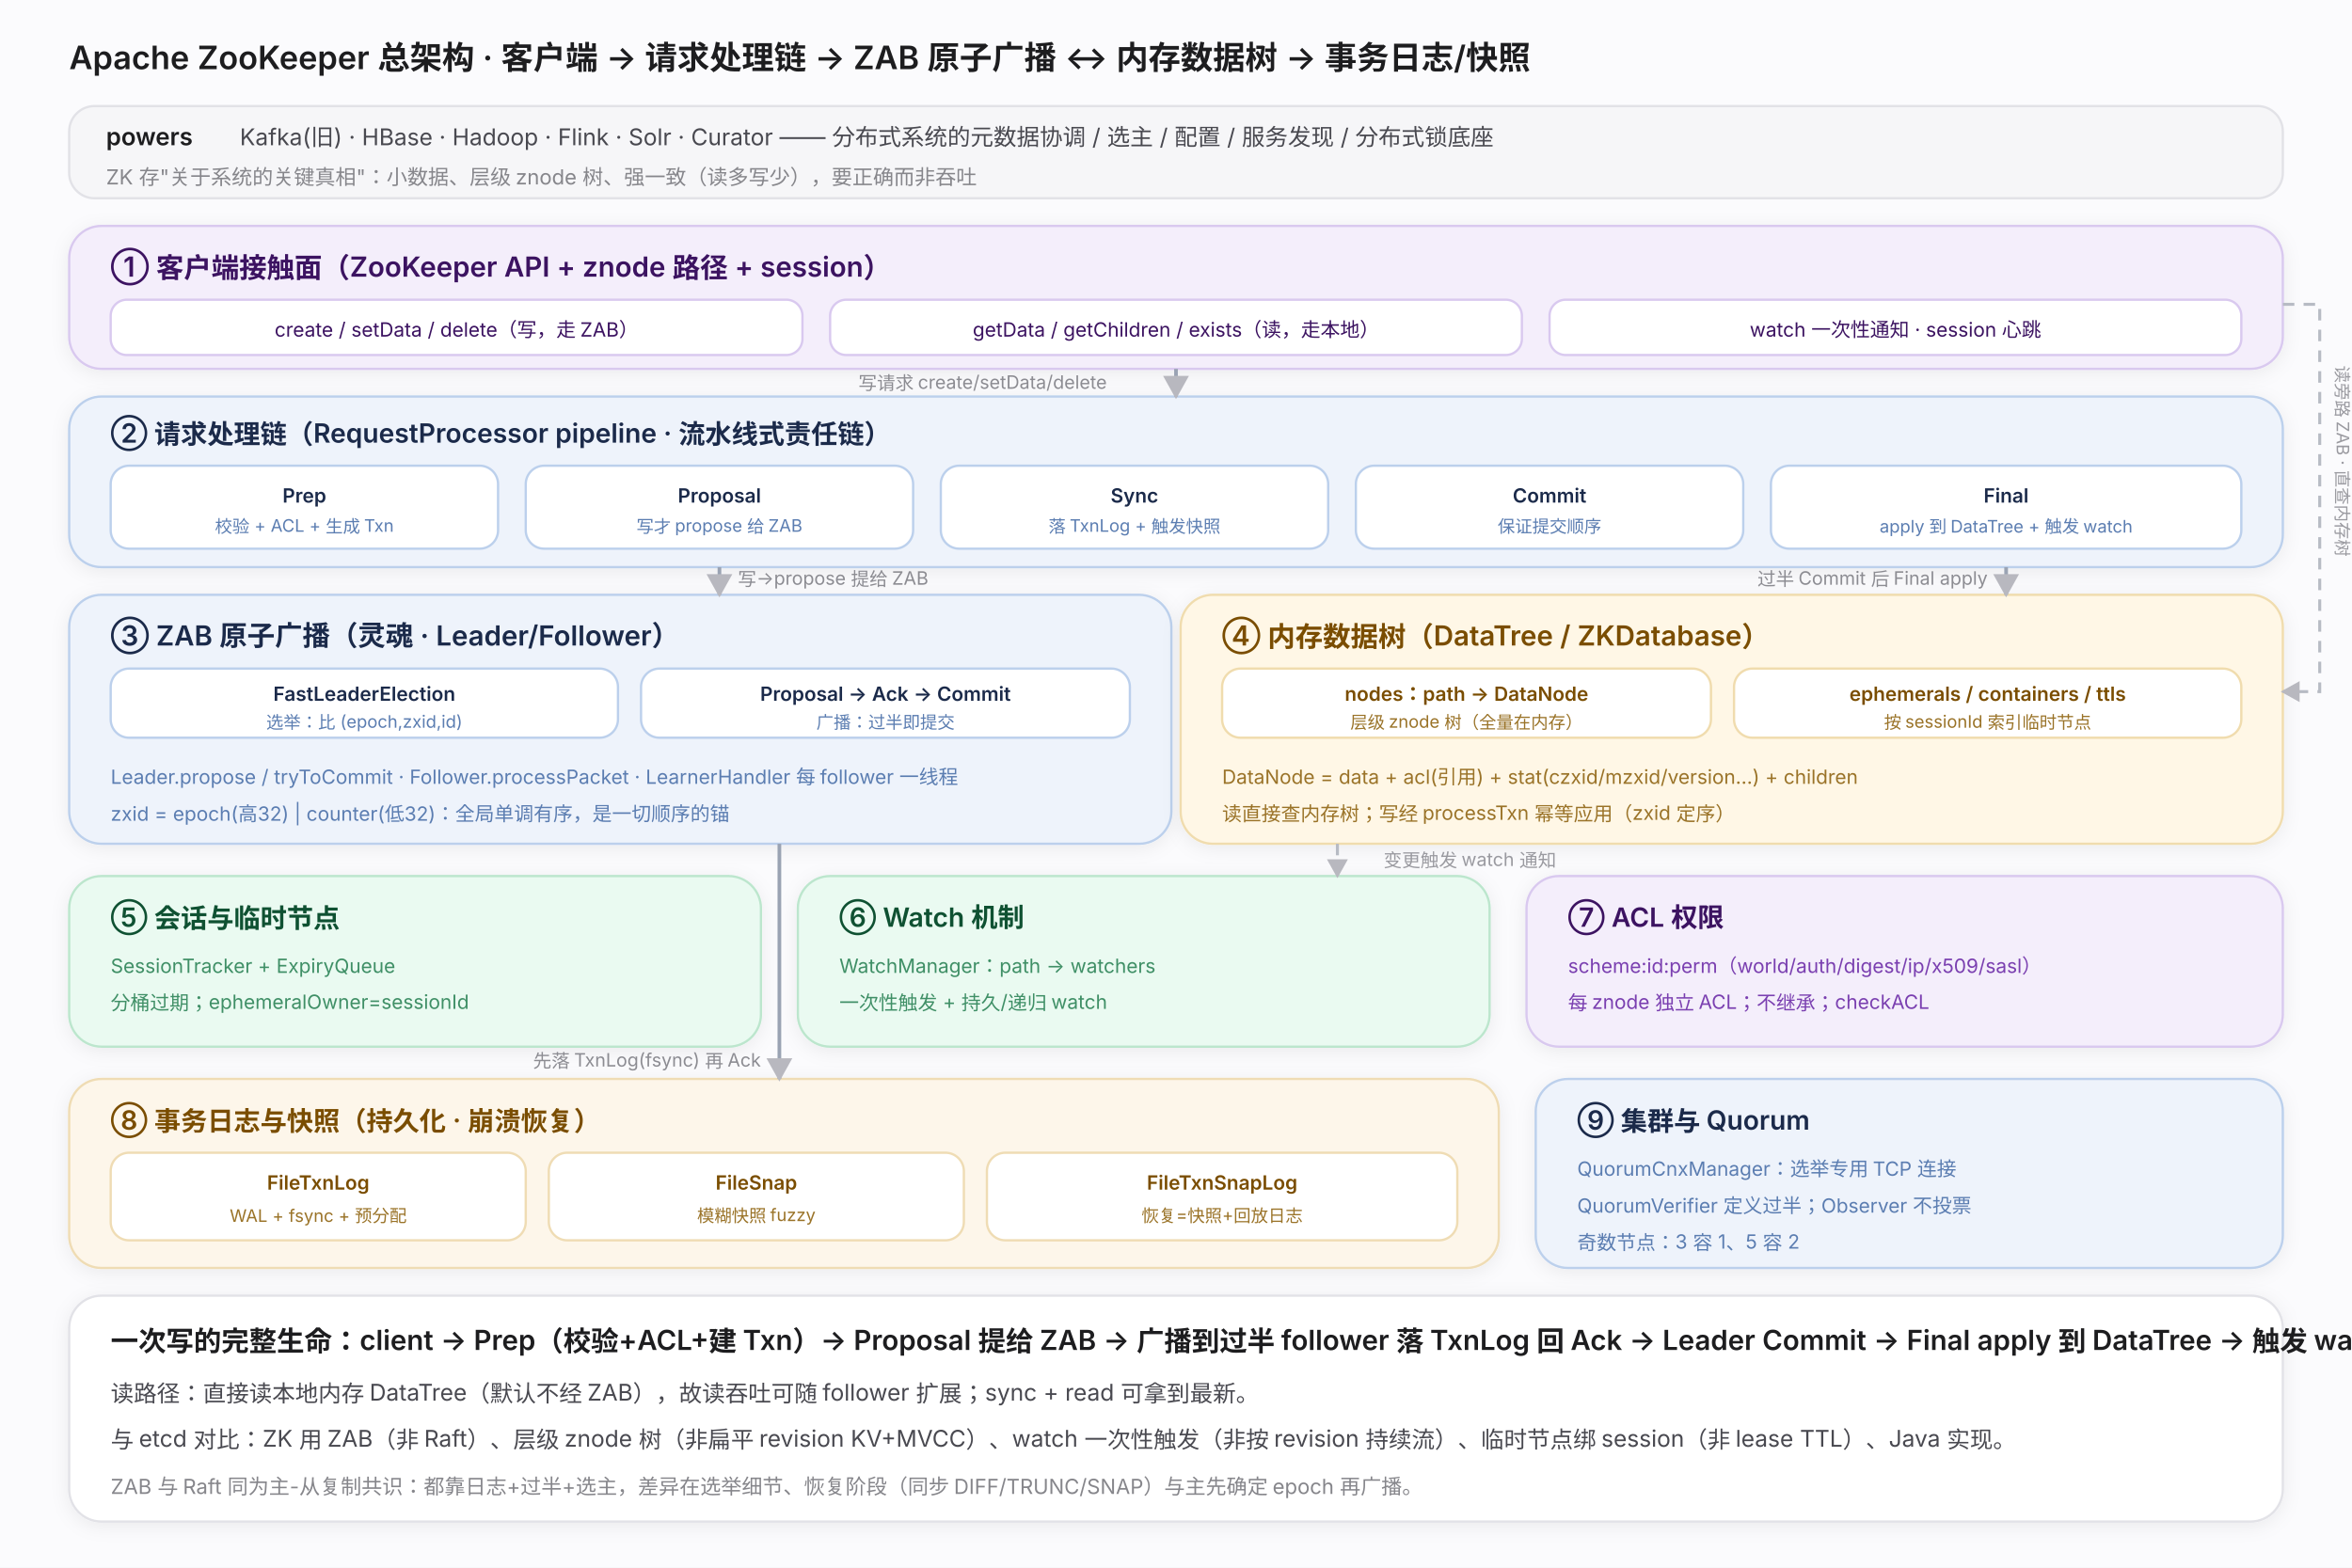
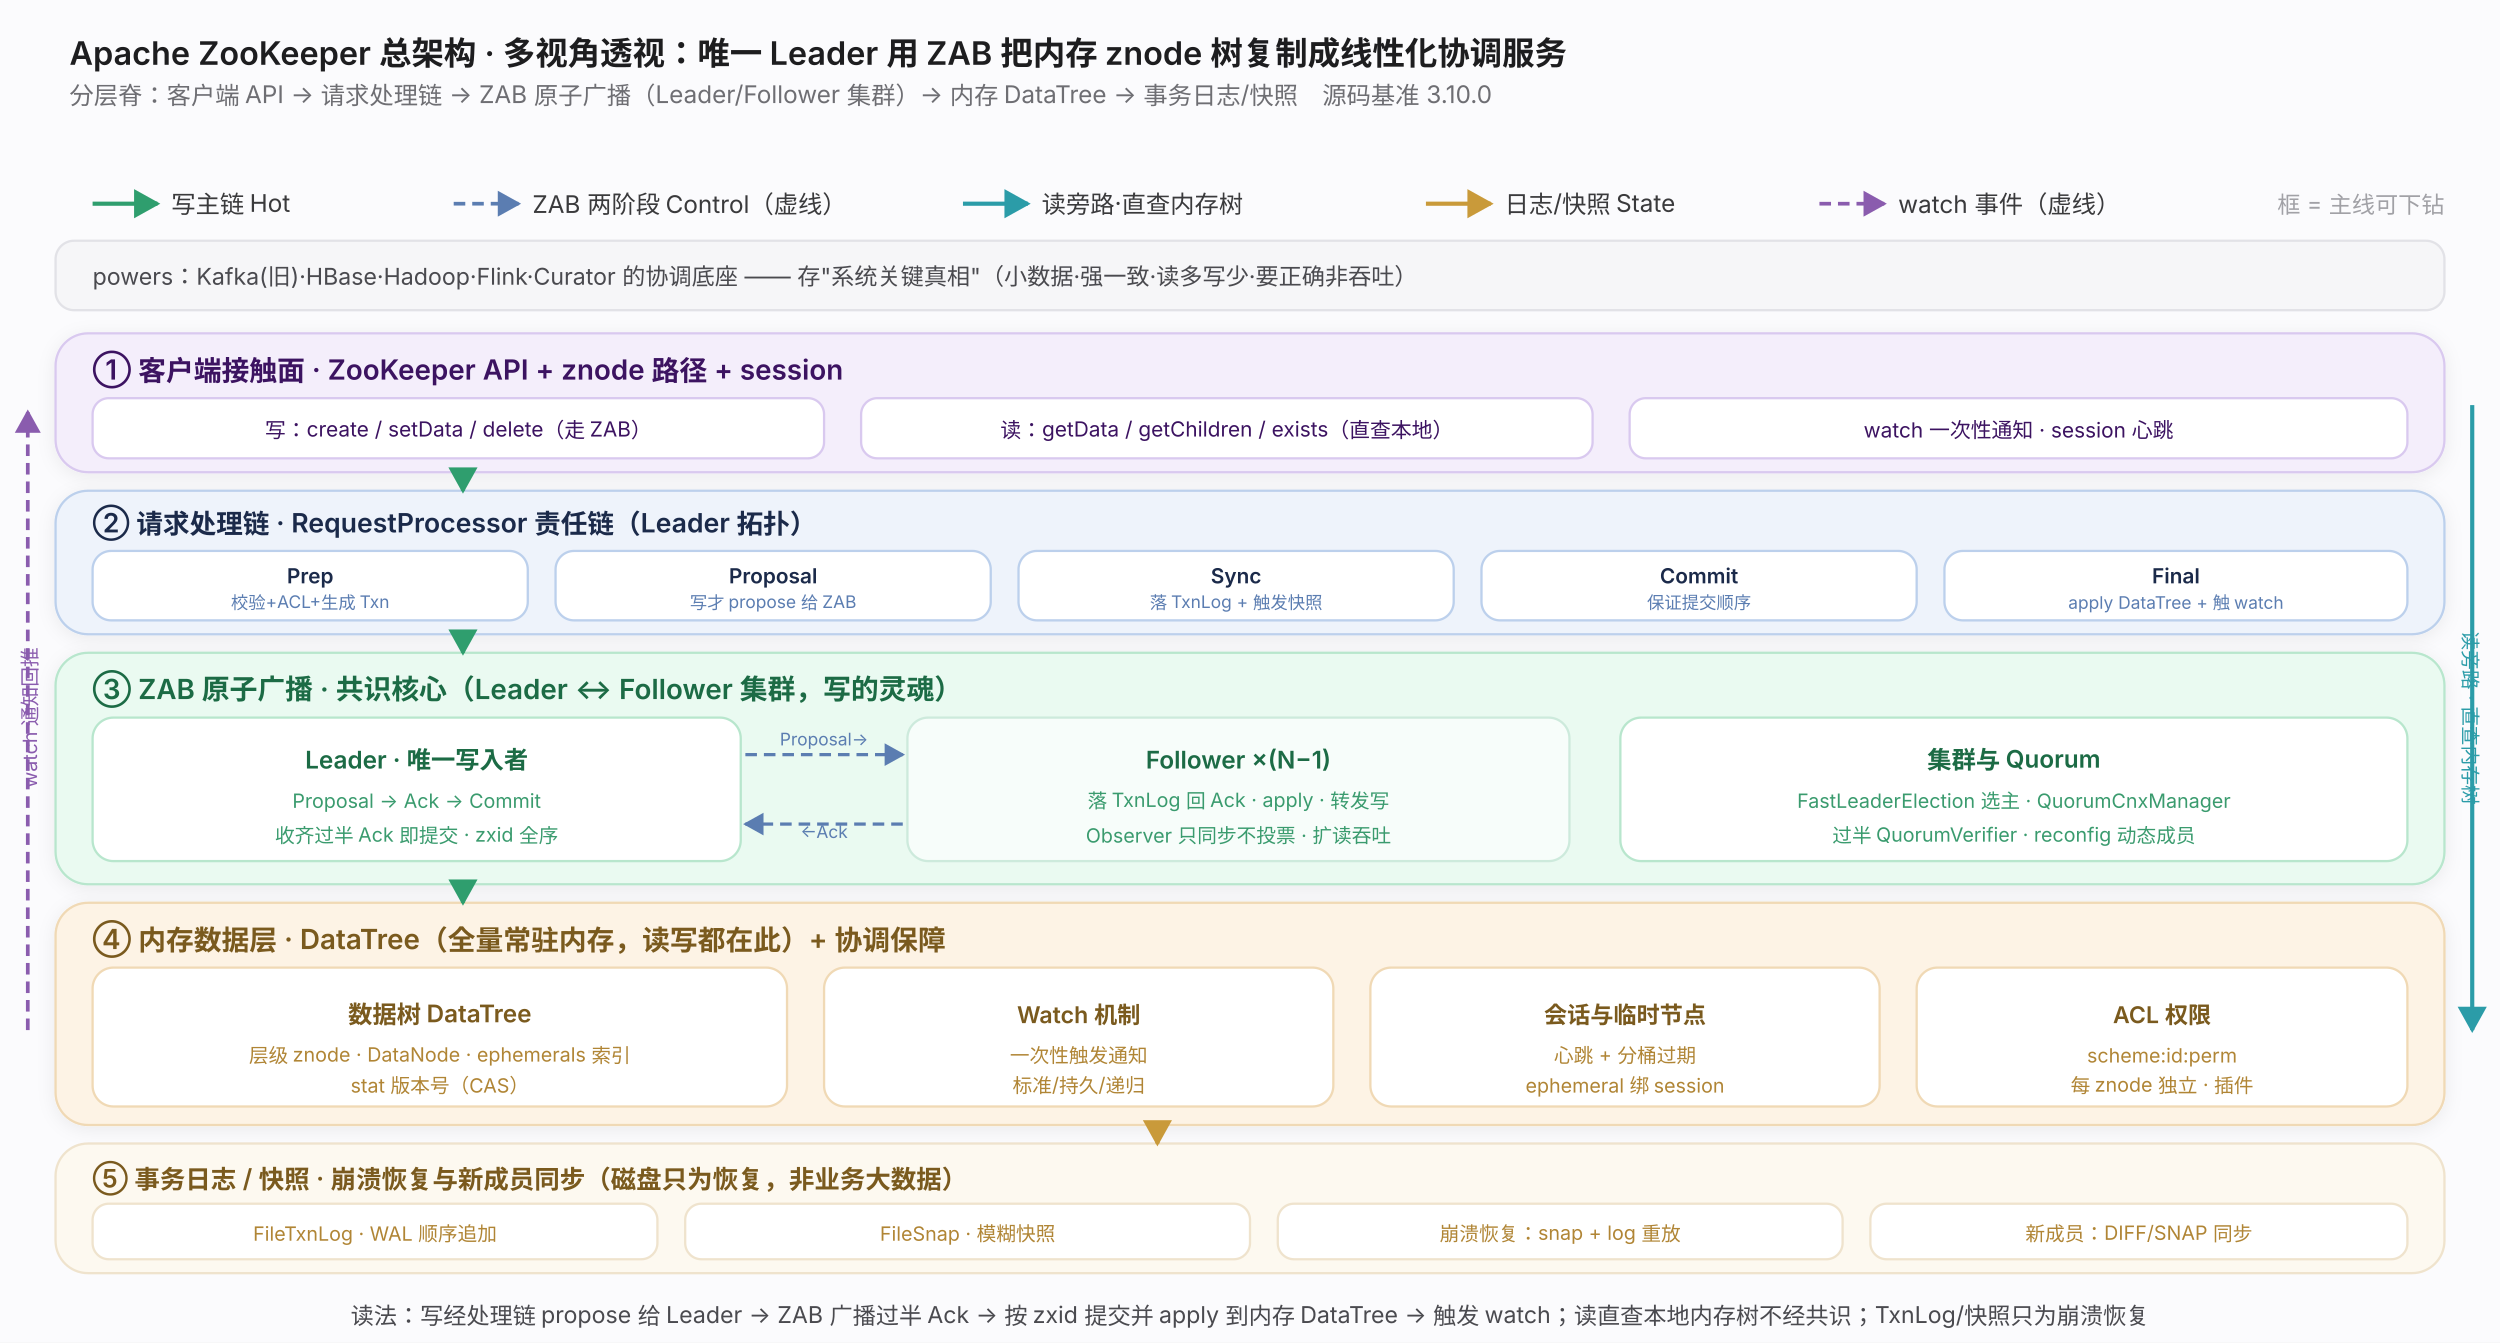
- <svg xmlns="http://www.w3.org/2000/svg" width="1020" height="680" viewBox="0 0 1020 680" font-family="-apple-system,BlinkMacSystemFont,'SF Pro Display','Helvetica Neue','PingFang SC','Microsoft YaHei',sans-serif">
+ <svg xmlns="http://www.w3.org/2000/svg" width="1080" height="580" viewBox="0 0 1080 580" font-family="-apple-system,BlinkMacSystemFont,'SF Pro Display','Helvetica Neue','PingFang SC','Microsoft YaHei',sans-serif">
  <defs>
    <filter id="soft" x="-20%" y="-20%" width="140%" height="140%">
      <feDropShadow dx="0" dy="1.5" stdDeviation="4" flood-color="#1d1d1f" flood-opacity="0.07" />
    </filter>
-     <marker id="ar" viewBox="0 0 10 10" refX="8" refY="5" markerWidth="7" markerHeight="7" orient="auto-start-reverse">
-       <path d="M0,0 L9,5 L0,10 z" fill="#b8b8bf" />
+     <marker id="aHot" viewBox="0 0 10 10" refX="8" refY="5" markerWidth="7" markerHeight="7" orient="auto-start-reverse">
+       <path d="M0,0 L9,5 L0,10 z" fill="#2f9e6e" />
+     </marker>
+     <marker id="aCtl" viewBox="0 0 10 10" refX="8" refY="5" markerWidth="7" markerHeight="7" orient="auto-start-reverse">
+       <path d="M0,0 L9,5 L0,10 z" fill="#5b7db1" />
+     </marker>
+     <marker id="aState" viewBox="0 0 10 10" refX="8" refY="5" markerWidth="7" markerHeight="7" orient="auto-start-reverse">
+       <path d="M0,0 L9,5 L0,10 z" fill="#c99a3a" />
+     </marker>
+     <marker id="aRead" viewBox="0 0 10 10" refX="8" refY="5" markerWidth="7" markerHeight="7" orient="auto-start-reverse">
+       <path d="M0,0 L9,5 L0,10 z" fill="#2b9ca8" />
+     </marker>
+     <marker id="aEvt" viewBox="0 0 10 10" refX="8" refY="5" markerWidth="7" markerHeight="7" orient="auto-start-reverse">
+       <path d="M0,0 L9,5 L0,10 z" fill="#8a5cae" />
    </marker>
  </defs>
-   <rect width="1020" height="680" fill="#fbfbfd" />
-   <text x="30" y="30" font-size="14" font-weight="600" fill="#1d1d1f">Apache ZooKeeper 总架构 · 客户端 → 请求处理链 → ZAB 原子广播 ↔ 内存数据树 → 事务日志/快照</text>
-   <rect x="30" y="46" width="960" height="40" rx="11" fill="#f6f6f8" stroke="#e2e2e7" data-tid="ZooKeeper原理_全景主线框架" data-lab="全景主线框架" />
-   <text x="46" y="63" font-size="10.5" font-weight="600" fill="#1d1d1f">powers</text>
-   <text x="104" y="63" font-size="10" fill="#494950">Kafka(旧) · HBase · Hadoop · Flink · Solr · Curator —— 分布式系统的元数据协调 / 选主 / 配置 / 服务发现 / 分布式锁底座</text>
-   <text x="46" y="80" font-size="9" fill="#86868b">ZK 存"关于系统的关键真相"：小数据、层级 znode 树、强一致（读多写少），要正确而非吞吐</text>
-   <rect x="30" y="98" width="960" height="62" rx="14" fill="#f4eefb" stroke="#d9c9ef" filter="url(#soft)" data-tid="ZooKeeper原理_接口_客户端API与znode" data-lab="客户端 API 与 znode" />
-   <text x="48" y="120" font-size="12" font-weight="600" fill="#3c1361">① 客户端接触面（ZooKeeper API + znode 路径 + session）</text>
-   <rect x="48" y="130" width="300" height="24" rx="7" fill="#ffffff" stroke="#d9c9ef" />
-   <text x="198" y="146" font-size="8.5" fill="#3c1361" text-anchor="middle">create / setData / delete（写，走 ZAB）</text>
-   <rect x="360" y="130" width="300" height="24" rx="7" fill="#ffffff" stroke="#d9c9ef" />
-   <text x="510" y="146" font-size="8.5" fill="#3c1361" text-anchor="middle">getData / getChildren / exists（读，走本地）</text>
-   <rect x="672" y="130" width="300" height="24" rx="7" fill="#ffffff" stroke="#d9c9ef" />
-   <text x="822" y="146" font-size="8.5" fill="#3c1361" text-anchor="middle">watch 一次性通知 · session 心跳</text>
-   <rect x="30" y="172" width="960" height="74" rx="14" fill="#eef3fb" stroke="#bcd0ec" filter="url(#soft)" data-tid="ZooKeeper原理_支撑_请求处理链" data-lab="请求处理链" />
-   <text x="48" y="192" font-size="11.5" font-weight="600" fill="#1b2a4a">② 请求处理链（RequestProcessor pipeline · 流水线式责任链）</text>
-   <rect x="48" y="202" width="168" height="36" rx="8" fill="#ffffff" stroke="#bcd0ec" />
-   <text x="132" y="218" font-size="8.5" font-weight="600" fill="#1b2a4a" text-anchor="middle">Prep</text>
-   <text x="132" y="231" font-size="7.5" fill="#5b7db1" text-anchor="middle">校验 + ACL + 生成 Txn</text>
-   <rect x="228" y="202" width="168" height="36" rx="8" fill="#ffffff" stroke="#bcd0ec" />
-   <text x="312" y="218" font-size="8.5" font-weight="600" fill="#1b2a4a" text-anchor="middle">Proposal</text>
-   <text x="312" y="231" font-size="7.5" fill="#5b7db1" text-anchor="middle">写才 propose 给 ZAB</text>
-   <rect x="408" y="202" width="168" height="36" rx="8" fill="#ffffff" stroke="#bcd0ec" />
-   <text x="492" y="218" font-size="8.5" font-weight="600" fill="#1b2a4a" text-anchor="middle">Sync</text>
-   <text x="492" y="231" font-size="7.5" fill="#5b7db1" text-anchor="middle">落 TxnLog + 触发快照</text>
-   <rect x="588" y="202" width="168" height="36" rx="8" fill="#ffffff" stroke="#bcd0ec" />
-   <text x="672" y="218" font-size="8.5" font-weight="600" fill="#1b2a4a" text-anchor="middle">Commit</text>
-   <text x="672" y="231" font-size="7.5" fill="#5b7db1" text-anchor="middle">保证提交顺序</text>
-   <rect x="768" y="202" width="204" height="36" rx="8" fill="#ffffff" stroke="#bcd0ec" />
-   <text x="870" y="218" font-size="8.5" font-weight="600" fill="#1b2a4a" text-anchor="middle">Final</text>
-   <text x="870" y="231" font-size="7.5" fill="#5b7db1" text-anchor="middle">apply 到 DataTree + 触发 watch</text>
-   <rect x="30" y="258" width="478" height="108" rx="14" fill="#eef3fb" stroke="#bcd0ec" filter="url(#soft)" data-tid="ZooKeeper原理_支撑_ZAB原子广播" data-lab="ZAB 原子广播" />
-   <text x="48" y="280" font-size="12" font-weight="600" fill="#1b2a4a">③ ZAB 原子广播（灵魂 · Leader/Follower）</text>
-   <rect x="48" y="290" width="220" height="30" rx="8" fill="#ffffff" stroke="#bcd0ec" />
-   <text x="158" y="304" font-size="8.5" font-weight="600" fill="#1b2a4a" text-anchor="middle">FastLeaderElection</text>
-   <text x="158" y="316" font-size="7.5" fill="#5b7db1" text-anchor="middle">选举：比 (epoch,zxid,id)</text>
-   <rect x="278" y="290" width="212" height="30" rx="8" fill="#ffffff" stroke="#bcd0ec" />
-   <text x="384" y="304" font-size="8.5" font-weight="600" fill="#1b2a4a" text-anchor="middle">Proposal → Ack → Commit</text>
-   <text x="384" y="316" font-size="7.5" fill="#5b7db1" text-anchor="middle">广播：过半即提交</text>
-   <text x="48" y="340" font-size="8.5" fill="#5b7db1">Leader.propose / tryToCommit · Follower.processPacket · LearnerHandler 每 follower 一线程</text>
-   <text x="48" y="356" font-size="8.5" fill="#5b7db1">zxid = epoch(高32) | counter(低32)：全局单调有序，是一切顺序的锚</text>
-   <rect x="512" y="258" width="478" height="108" rx="14" fill="#fff7e6" stroke="#f0dcae" filter="url(#soft)" data-tid="ZooKeeper原理_支撑_数据树DataTree" data-lab="数据树 DataTree" />
-   <text x="530" y="280" font-size="12" font-weight="600" fill="#7a4d00">④ 内存数据树（DataTree / ZKDatabase）</text>
-   <rect x="530" y="290" width="212" height="30" rx="8" fill="#ffffff" stroke="#f0dcae" />
-   <text x="636" y="304" font-size="8.5" font-weight="600" fill="#7a4d00" text-anchor="middle">nodes：path → DataNode</text>
-   <text x="636" y="316" font-size="7.5" fill="#9a7328" text-anchor="middle">层级 znode 树（全量在内存）</text>
-   <rect x="752" y="290" width="220" height="30" rx="8" fill="#ffffff" stroke="#f0dcae" />
-   <text x="862" y="304" font-size="8.5" font-weight="600" fill="#7a4d00" text-anchor="middle">ephemerals / containers / ttls</text>
-   <text x="862" y="316" font-size="7.5" fill="#9a7328" text-anchor="middle">按 sessionId 索引临时节点</text>
-   <text x="530" y="340" font-size="8.5" fill="#9a7328">DataNode = data + acl(引用) + stat(czxid/mzxid/version…) + children</text>
-   <text x="530" y="356" font-size="8.5" fill="#9a7328">读直接查内存树；写经 processTxn 幂等应用（zxid 定序）</text>
-   <rect x="30" y="380" width="300" height="74" rx="14" fill="#eafaf1" stroke="#bce6cd" filter="url(#soft)" data-tid="ZooKeeper原理_支撑_会话与临时节点" data-lab="会话与临时节点" />
-   <text x="48" y="402" font-size="11.5" font-weight="600" fill="#0f5132">⑤ 会话与临时节点</text>
-   <text x="48" y="422" font-size="8.5" fill="#3f8f66">SessionTracker + ExpiryQueue</text>
-   <text x="48" y="438" font-size="8.5" fill="#3f8f66">分桶过期；ephemeralOwner=sessionId</text>
-   <rect x="346" y="380" width="300" height="74" rx="14" fill="#eafaf1" stroke="#bce6cd" filter="url(#soft)" data-tid="ZooKeeper原理_支撑_Watch机制" data-lab="Watch 机制" />
-   <text x="364" y="402" font-size="11.5" font-weight="600" fill="#0f5132">⑥ Watch 机制</text>
-   <text x="364" y="422" font-size="8.5" fill="#3f8f66">WatchManager：path → watchers</text>
-   <text x="364" y="438" font-size="8.5" fill="#3f8f66">一次性触发 + 持久/递归 watch</text>
-   <rect x="662" y="380" width="328" height="74" rx="14" fill="#f4eefb" stroke="#d9c9ef" filter="url(#soft)" data-tid="ZooKeeper原理_支撑_ACL权限" data-lab="ACL 权限" />
-   <text x="680" y="402" font-size="11.5" font-weight="600" fill="#3c1361">⑦ ACL 权限</text>
-   <text x="680" y="422" font-size="8.5" fill="#7a3fb0">scheme:id:perm（world/auth/digest/ip/x509/sasl）</text>
-   <text x="680" y="438" font-size="8.5" fill="#7a3fb0">每 znode 独立 ACL；不继承；checkACL</text>
-   <rect x="30" y="468" width="620" height="82" rx="14" fill="#fdf6ea" stroke="#efdcb4" filter="url(#soft)" data-tid="ZooKeeper原理_支撑_事务日志与快照" data-lab="事务日志与快照" />
-   <text x="48" y="490" font-size="11.5" font-weight="600" fill="#7a4d00">⑧ 事务日志与快照（持久化 · 崩溃恢复）</text>
-   <rect x="48" y="500" width="180" height="38" rx="8" fill="#ffffff" stroke="#efdcb4" />
-   <text x="138" y="516" font-size="8.5" font-weight="600" fill="#7a4d00" text-anchor="middle">FileTxnLog</text>
-   <text x="138" y="530" font-size="7.5" fill="#9a7328" text-anchor="middle">WAL + fsync + 预分配</text>
-   <rect x="238" y="500" width="180" height="38" rx="8" fill="#ffffff" stroke="#efdcb4" />
-   <text x="328" y="516" font-size="8.5" font-weight="600" fill="#7a4d00" text-anchor="middle">FileSnap</text>
-   <text x="328" y="530" font-size="7.5" fill="#9a7328" text-anchor="middle">模糊快照 fuzzy</text>
-   <rect x="428" y="500" width="204" height="38" rx="8" fill="#ffffff" stroke="#efdcb4" />
-   <text x="530" y="516" font-size="8.5" font-weight="600" fill="#7a4d00" text-anchor="middle">FileTxnSnapLog</text>
-   <text x="530" y="530" font-size="7.5" fill="#9a7328" text-anchor="middle">恢复=快照+回放日志</text>
-   <rect x="666" y="468" width="324" height="82" rx="14" fill="#eef3fb" stroke="#bcd0ec" filter="url(#soft)" data-tid="ZooKeeper原理_支撑_集群与Quorum" data-lab="集群与 Quorum" />
-   <text x="684" y="490" font-size="11.5" font-weight="600" fill="#1b2a4a">⑨ 集群与 Quorum</text>
-   <text x="684" y="510" font-size="8.5" fill="#5b7db1">QuorumCnxManager：选举专用 TCP 连接</text>
-   <text x="684" y="526" font-size="8.5" fill="#5b7db1">QuorumVerifier 定义过半；Observer 不投票</text>
-   <text x="684" y="542" font-size="8.5" fill="#5b7db1">奇数节点：3 容 1、5 容 2</text>
-   <rect x="30" y="562" width="960" height="98" rx="14" fill="#ffffff" stroke="#e2e2e7" filter="url(#soft)" />
-   <text x="48" y="586" font-size="12" font-weight="600" fill="#1d1d1f">一次写的完整生命：client → Prep（校验+ACL+建 Txn）→ Proposal 提给 ZAB → 广播到过半 follower 落 TxnLog 回 Ack → Leader Commit → Final apply 到 DataTree → 触发 watch → 返回</text>
-   <text x="48" y="608" font-size="10" fill="#494950">读路径：直接读本地内存 DataTree（默认不经 ZAB），故读吞吐可随 follower 扩展；sync + read 可拿到最新。</text>
-   <text x="48" y="628" font-size="10" fill="#494950">与 etcd 对比：ZK 用 ZAB（非 Raft）、层级 znode 树（非扁平 revision KV+MVCC）、watch 一次性触发（非按 revision 持续流）、临时节点绑 session（非 lease TTL）、Java 实现。</text>
-   <text x="48" y="648" font-size="9" fill="#86868b">ZAB 与 Raft 同为主-从复制共识：都靠日志+过半+选主，差异在选举细节、恢复阶段（同步 DIFF/TRUNC/SNAP）与主先确定 epoch 再广播。</text>
-   <line x1="510" y1="160" x2="510" y2="172" stroke="#9aa3b3" stroke-width="1.6" marker-end="url(#ar)" />
-   <text x="480" y="169" font-size="8" fill="#8c8c92" text-anchor="end">写请求 create/setData/delete</text>
-   <line x1="312" y1="246" x2="312" y2="258" stroke="#9aa3b3" stroke-width="1.6" marker-end="url(#ar)" />
-   <text x="320" y="254" font-size="8" fill="#8c8c92" text-anchor="start">写→propose 提给 ZAB</text>
-   <line x1="870" y1="246" x2="870" y2="258" stroke="#9aa3b3" stroke-width="1.6" marker-end="url(#ar)" />
-   <text x="862" y="254" font-size="8" fill="#8c8c92" text-anchor="end">过半 Commit 后 Final apply</text>
-   <line x1="338" y1="366" x2="338" y2="468" stroke="#9aa3b3" stroke-width="1.6" marker-end="url(#ar)" />
-   <text x="330" y="463" font-size="8" fill="#8c8c92" text-anchor="end">先落 TxnLog(fsync) 再 Ack</text>
-   <path d="M580,366 L580,380" stroke="#b7bbc4" stroke-width="1.3" stroke-dasharray="5 4" fill="none" marker-end="url(#ar)" />
-   <text x="600" y="376" font-size="8" fill="#9a9aa0" text-anchor="start">变更触发 watch 通知</text>
-   <path d="M990,132 L1006,132 L1006,300 L990,300" stroke="#b7bbc4" stroke-width="1.3" stroke-dasharray="5 4" fill="none" marker-end="url(#ar)" />
-   <text x="1013" y="200" font-size="7.5" fill="#9a9aa0" text-anchor="middle" transform="rotate(90 1013 200)">读旁路 ZAB · 直查内存树</text>
+   <rect width="1080" height="580" fill="#fbfbfd" />
+   <text x="30" y="28" font-size="14" font-weight="600" fill="#1d1d1f">Apache ZooKeeper 总架构 · 多视角透视：唯一 Leader 用 ZAB 把内存 znode 树复制成线性化协调服务</text>
+   <text x="30" y="45" font-size="10.5" fill="#6e6e73">分层脊：客户端 API → 请求处理链 → ZAB 原子广播（Leader/Follower 集群）→ 内存 DataTree → 事务日志/快照　源码基准 3.10.0</text>
+   <line x1="40" y1="88" x2="68" y2="88" stroke="#2f9e6e" stroke-width="1.8" marker-end="url(#aHot)" />
+   <text x="74" y="92" font-size="10.5" fill="#3a3a3c">写主链 Hot</text>
+   <line x1="196" y1="88" x2="224" y2="88" stroke="#5b7db1" stroke-width="1.6" stroke-dasharray="5 3" marker-end="url(#aCtl)" />
+   <text x="230" y="92" font-size="10.5" fill="#3a3a3c">ZAB 两阶段 Control（虚线）</text>
+   <line x1="416" y1="88" x2="444" y2="88" stroke="#2b9ca8" stroke-width="1.8" marker-end="url(#aRead)" />
+   <text x="450" y="92" font-size="10.5" fill="#3a3a3c">读旁路·直查内存树</text>
+   <line x1="616" y1="88" x2="644" y2="88" stroke="#c99a3a" stroke-width="1.8" marker-end="url(#aState)" />
+   <text x="650" y="92" font-size="10.5" fill="#3a3a3c">日志/快照 State</text>
+   <line x1="786" y1="88" x2="814" y2="88" stroke="#8a5cae" stroke-width="1.6" stroke-dasharray="5 3" marker-end="url(#aEvt)" />
+   <text x="820" y="92" font-size="10.5" fill="#3a3a3c">watch 事件（虚线）</text>
+   <text x="1056" y="92" font-size="10" fill="#a1a1a6" text-anchor="end">框 = 主线可下钻</text>
+   <rect x="24" y="104" width="1032" height="30" rx="8" fill="#f6f6f8" stroke="#e2e2e7" data-tid="ZooKeeper原理_全景主线框架" data-lab="全景主线框架" />
+   <text x="40" y="123" font-size="10" fill="#4a4a4f">powers：Kafka(旧)·HBase·Hadoop·Flink·Curator 的协调底座 —— 存"系统关键真相"（小数据·强一致·读多写少·要正确非吞吐）</text>
+   <rect x="24" y="144" width="1032" height="60" rx="14" fill="#f4eefb" stroke="#d9c9ef" filter="url(#soft)" data-tid="ZooKeeper原理_接口_客户端API与znode" data-lab="客户端 API 与 znode" />
+   <text x="40" y="164" font-size="12" font-weight="600" fill="#3c1361">① 客户端接触面 · ZooKeeper API + znode 路径 + session</text>
+   <g text-anchor="middle" font-size="9">
+     <rect x="40" y="172" width="316" height="26" rx="7" fill="#fff" stroke="#d9c9ef" />
+     <text x="198" y="189" fill="#3c1361">写：create / setData / delete（走 ZAB）</text>
+     <rect x="372" y="172" width="316" height="26" rx="7" fill="#fff" stroke="#d9c9ef" />
+     <text x="530" y="189" fill="#3c1361">读：getData / getChildren / exists（直查本地）</text>
+     <rect x="704" y="172" width="336" height="26" rx="7" fill="#fff" stroke="#d9c9ef" />
+     <text x="872" y="189" fill="#3c1361">watch 一次性通知 · session 心跳</text>
+   </g>
+   <rect x="24" y="212" width="1032" height="62" rx="14" fill="#eef3fb" stroke="#bcd0ec" filter="url(#soft)" data-tid="ZooKeeper原理_支撑_请求处理链" data-lab="请求处理链" />
+   <text x="40" y="230" font-size="11.5" font-weight="600" fill="#1b2a4a">② 请求处理链 · RequestProcessor 责任链（Leader 拓扑）</text>
+   <g text-anchor="middle">
+     <rect x="40" y="238" width="188" height="30" rx="8" fill="#fff" stroke="#bcd0ec" />
+     <text x="134" y="252" font-size="9" font-weight="600" fill="#1b2a4a">Prep</text>
+     <text x="134" y="263" font-size="7.5" fill="#5b7db1">校验+ACL+生成 Txn</text>
+     <rect x="240" y="238" width="188" height="30" rx="8" fill="#fff" stroke="#bcd0ec" />
+     <text x="334" y="252" font-size="9" font-weight="600" fill="#1b2a4a">Proposal</text>
+     <text x="334" y="263" font-size="7.5" fill="#5b7db1">写才 propose 给 ZAB</text>
+     <rect x="440" y="238" width="188" height="30" rx="8" fill="#fff" stroke="#bcd0ec" />
+     <text x="534" y="252" font-size="9" font-weight="600" fill="#1b2a4a">Sync</text>
+     <text x="534" y="263" font-size="7.5" fill="#5b7db1">落 TxnLog + 触发快照</text>
+     <rect x="640" y="238" width="188" height="30" rx="8" fill="#fff" stroke="#bcd0ec" />
+     <text x="734" y="252" font-size="9" font-weight="600" fill="#1b2a4a">Commit</text>
+     <text x="734" y="263" font-size="7.5" fill="#5b7db1">保证提交顺序</text>
+     <rect x="840" y="238" width="200" height="30" rx="8" fill="#fff" stroke="#bcd0ec" />
+     <text x="940" y="252" font-size="9" font-weight="600" fill="#1b2a4a">Final</text>
+     <text x="940" y="263" font-size="7.5" fill="#5b7db1">apply DataTree + 触 watch</text>
+   </g>
+   <rect x="24" y="282" width="1032" height="100" rx="14" fill="#eafaf1" stroke="#b8e6cd" filter="url(#soft)" />
+   <text x="40" y="302" font-size="12" font-weight="600" fill="#1c6b45">③ ZAB 原子广播 · 共识核心（Leader ↔ Follower 集群，写的灵魂）</text>
+   <rect x="40" y="310" width="280" height="62" rx="9" fill="#fff" stroke="#b8e6cd" data-tid="ZooKeeper原理_支撑_ZAB原子广播" data-lab="ZAB 原子广播" />
+   <text x="180" y="332" font-size="10.5" font-weight="600" fill="#1c6b45" text-anchor="middle">Leader · 唯一写入者</text>
+   <text x="180" y="349" font-size="8.5" fill="#3a9b6e" text-anchor="middle">Proposal → Ack → Commit</text>
+   <text x="180" y="364" font-size="8.5" fill="#3a9b6e" text-anchor="middle">收齐过半 Ack 即提交 · zxid 全序</text>
+   <rect x="392" y="310" width="286" height="62" rx="9" fill="#f7fdfa" stroke="#cdeadc" />
+   <text x="535" y="332" font-size="10.5" font-weight="600" fill="#1c6b45" text-anchor="middle">Follower ×(N−1)</text>
+   <text x="535" y="349" font-size="8.5" fill="#3a9b6e" text-anchor="middle">落 TxnLog 回 Ack · apply · 转发写</text>
+   <text x="535" y="364" font-size="8.5" fill="#3a9b6e" text-anchor="middle">Observer 只同步不投票 · 扩读吞吐</text>
+   <rect x="700" y="310" width="340" height="62" rx="9" fill="#fff" stroke="#b8e6cd" data-tid="ZooKeeper原理_支撑_集群与Quorum" data-lab="集群与 Quorum" />
+   <text x="870" y="332" font-size="10.5" font-weight="600" fill="#1c6b45" text-anchor="middle">集群与 Quorum</text>
+   <text x="870" y="349" font-size="8.5" fill="#3a9b6e" text-anchor="middle">FastLeaderElection 选主 · QuorumCnxManager</text>
+   <text x="870" y="364" font-size="8.5" fill="#3a9b6e" text-anchor="middle">过半 QuorumVerifier · reconfig 动态成员</text>
+   <text x="356" y="322" font-size="7.5" fill="#5b7db1" text-anchor="middle">Proposal→</text>
+   <text x="356" y="362" font-size="7.5" fill="#5b7db1" text-anchor="middle">←Ack</text>
+   <line x1="322" y1="326" x2="390" y2="326" stroke="#5b7db1" stroke-width="1.4" stroke-dasharray="5 3" marker-end="url(#aCtl)" />
+   <line x1="390" y1="356" x2="322" y2="356" stroke="#5b7db1" stroke-width="1.4" stroke-dasharray="5 3" marker-end="url(#aCtl)" />
+   <rect x="24" y="390" width="1032" height="96" rx="14" fill="#fdf3e5" stroke="#f0d9b5" filter="url(#soft)" />
+   <text x="40" y="410" font-size="12" font-weight="600" fill="#7a5a1e">④ 内存数据层 · DataTree（全量常驻内存，读写都在此）+ 协调保障</text>
+   <g text-anchor="middle">
+     <rect x="40" y="418" width="300" height="60" rx="9" fill="#fff" stroke="#f0d9b5" data-tid="ZooKeeper原理_支撑_数据树DataTree" data-lab="数据树 DataTree" />
+     <text x="190" y="442" font-size="10.5" font-weight="600" fill="#7a5a1e">数据树 DataTree</text>
+     <text x="190" y="459" font-size="8.5" fill="#b08535">层级 znode · DataNode · ephemerals 索引</text>
+     <text x="190" y="472" font-size="8.5" fill="#b08535">stat 版本号（CAS）</text>
+     <rect x="356" y="418" width="220" height="60" rx="9" fill="#fff" stroke="#f0d9b5" data-tid="ZooKeeper原理_支撑_Watch机制" data-lab="Watch 机制" />
+     <text x="466" y="442" font-size="10" font-weight="600" fill="#7a5a1e">Watch 机制</text>
+     <text x="466" y="459" font-size="8.5" fill="#b08535">一次性触发通知</text>
+     <text x="466" y="472" font-size="8.5" fill="#b08535">标准/持久/递归</text>
+     <rect x="592" y="418" width="220" height="60" rx="9" fill="#fff" stroke="#f0d9b5" data-tid="ZooKeeper原理_支撑_会话与临时节点" data-lab="会话与临时节点" />
+     <text x="702" y="442" font-size="10" font-weight="600" fill="#7a5a1e">会话与临时节点</text>
+     <text x="702" y="459" font-size="8.5" fill="#b08535">心跳 + 分桶过期</text>
+     <text x="702" y="472" font-size="8.5" fill="#b08535">ephemeral 绑 session</text>
+     <rect x="828" y="418" width="212" height="60" rx="9" fill="#fff" stroke="#f0d9b5" data-tid="ZooKeeper原理_支撑_ACL权限" data-lab="ACL 权限" />
+     <text x="934" y="442" font-size="10" font-weight="600" fill="#7a5a1e">ACL 权限</text>
+     <text x="934" y="459" font-size="8.5" fill="#b08535">scheme:id:perm</text>
+     <text x="934" y="472" font-size="8.5" fill="#b08535">每 znode 独立 · 插件</text>
+   </g>
+   <rect x="24" y="494" width="1032" height="56" rx="14" fill="#fdf9f0" stroke="#efe3cd" data-tid="ZooKeeper原理_支撑_事务日志与快照" data-lab="事务日志与快照" />
+   <text x="40" y="513" font-size="11" font-weight="600" fill="#7a5a1e">⑤ 事务日志 / 快照 · 崩溃恢复与新成员同步（磁盘只为恢复，非业务大数据）</text>
+   <g text-anchor="middle" font-size="8.5" fill="#b08535">
+     <rect x="40" y="520" width="244" height="24" rx="7" fill="#fff" stroke="#efe3cd" />
+     <text x="162" y="536">FileTxnLog · WAL 顺序追加</text>
+     <rect x="296" y="520" width="244" height="24" rx="7" fill="#fff" stroke="#efe3cd" />
+     <text x="418" y="536">FileSnap · 模糊快照</text>
+     <rect x="552" y="520" width="244" height="24" rx="7" fill="#fff" stroke="#efe3cd" />
+     <text x="674" y="536">崩溃恢复：snap + log 重放</text>
+     <rect x="808" y="520" width="232" height="24" rx="7" fill="#fff" stroke="#efe3cd" />
+     <text x="924" y="536">新成员：DIFF/SNAP 同步</text>
+   </g>
+   <line x1="200" y1="204" x2="200" y2="212" stroke="#2f9e6e" stroke-width="1.8" marker-end="url(#aHot)" />
+   <line x1="200" y1="274" x2="200" y2="282" stroke="#2f9e6e" stroke-width="1.8" marker-end="url(#aHot)" />
+   <line x1="200" y1="382" x2="200" y2="390" stroke="#2f9e6e" stroke-width="1.8" marker-end="url(#aHot)" />
+   <line x1="500" y1="486" x2="500" y2="494" stroke="#c99a3a" stroke-width="1.8" marker-end="url(#aState)" />
+   <path d="M1068,175 L1068,445" fill="none" stroke="#2b9ca8" stroke-width="1.8" marker-end="url(#aRead)" />
+   <text x="1064" y="310" font-size="8.5" fill="#2b9ca8" text-anchor="middle" transform="rotate(90 1064 310)">读旁路 · 直查内存树</text>
+   <path d="M12,445 L12,178" fill="none" stroke="#8a5cae" stroke-width="1.6" stroke-dasharray="5 3" marker-end="url(#aEvt)" />
+   <text x="16" y="310" font-size="8.5" fill="#8a5cae" text-anchor="middle" transform="rotate(-90 16 310)">watch 通知回推</text>
+   <rect x="24" y="558" width="1032" height="0.1" fill="none" />
+   <text x="540" y="572" font-size="10" fill="#4a4a4f" text-anchor="middle">读法：写经处理链 propose 给 Leader → ZAB 广播过半 Ack → 按 zxid 提交并 apply 到内存 DataTree → 触发 watch；读直查本地内存树不经共识；TxnLog/快照只为崩溃恢复</text>
</svg>
